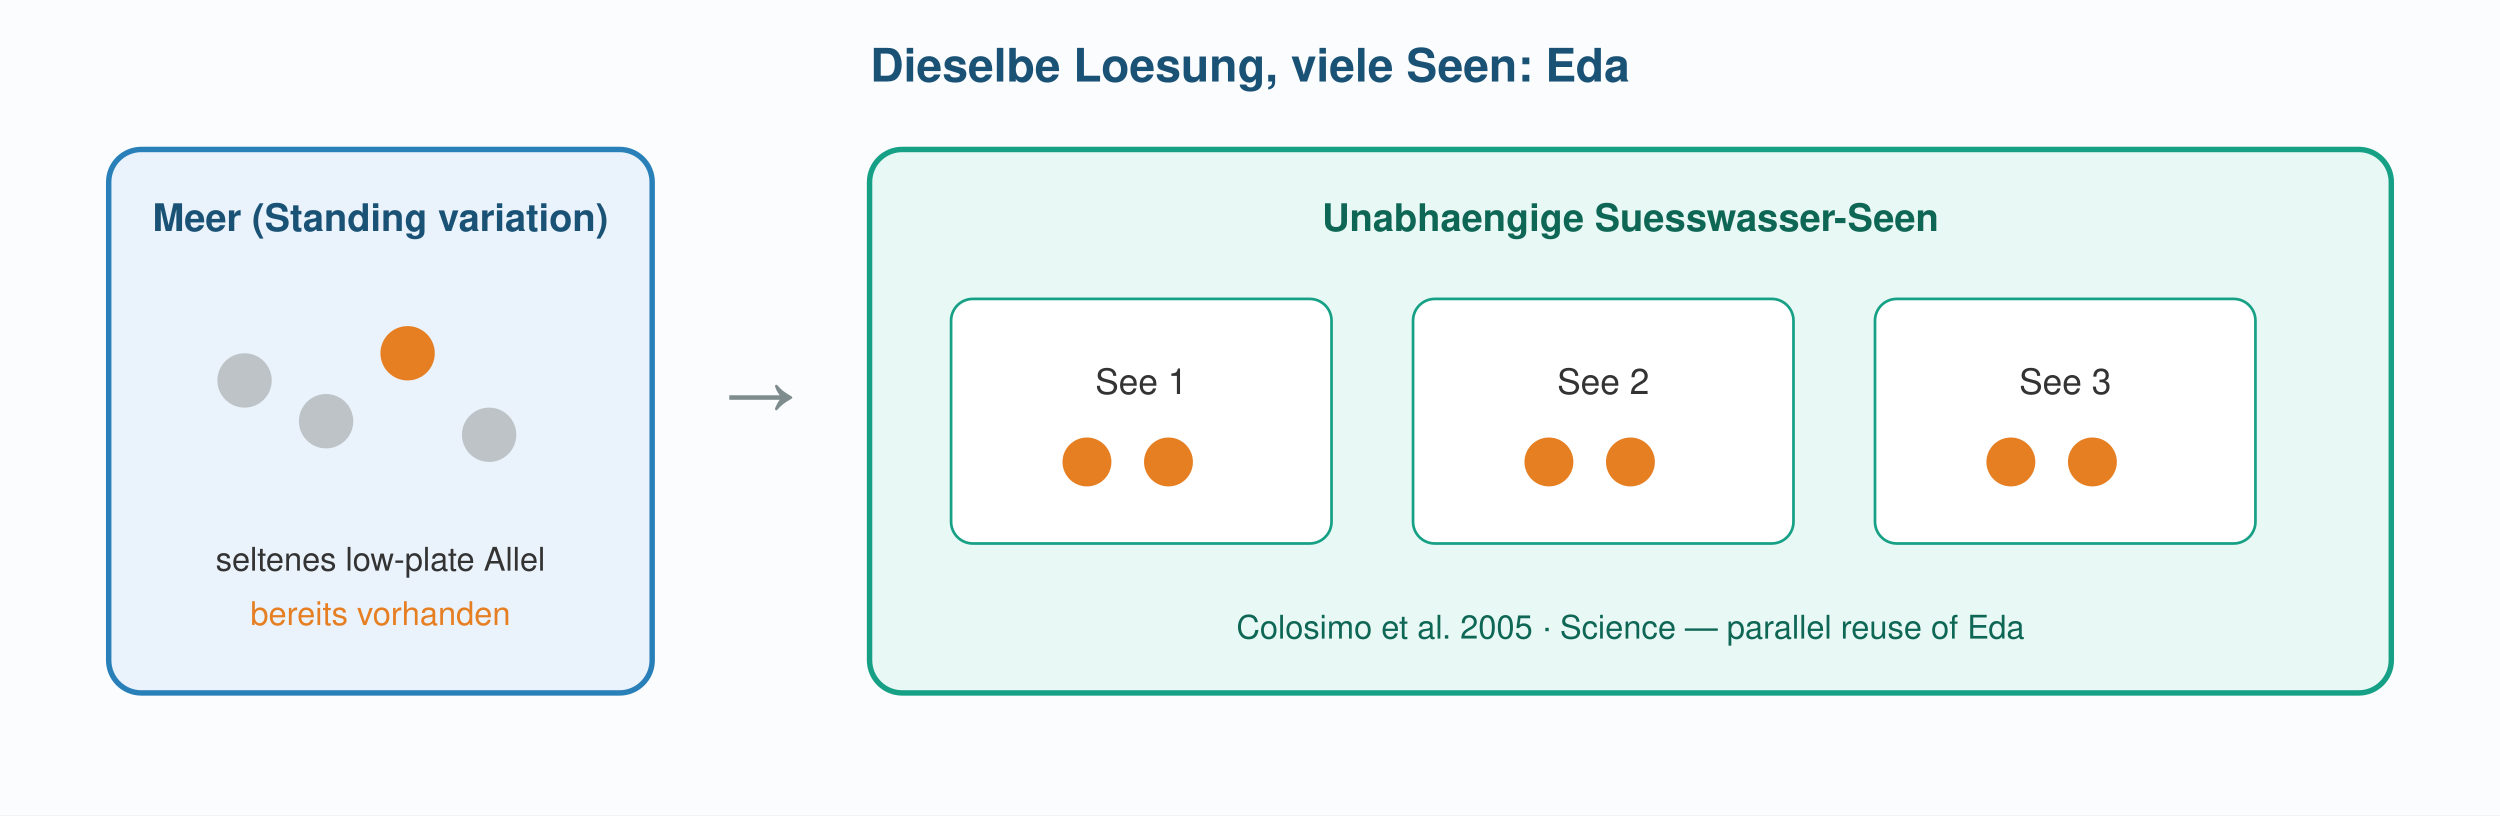
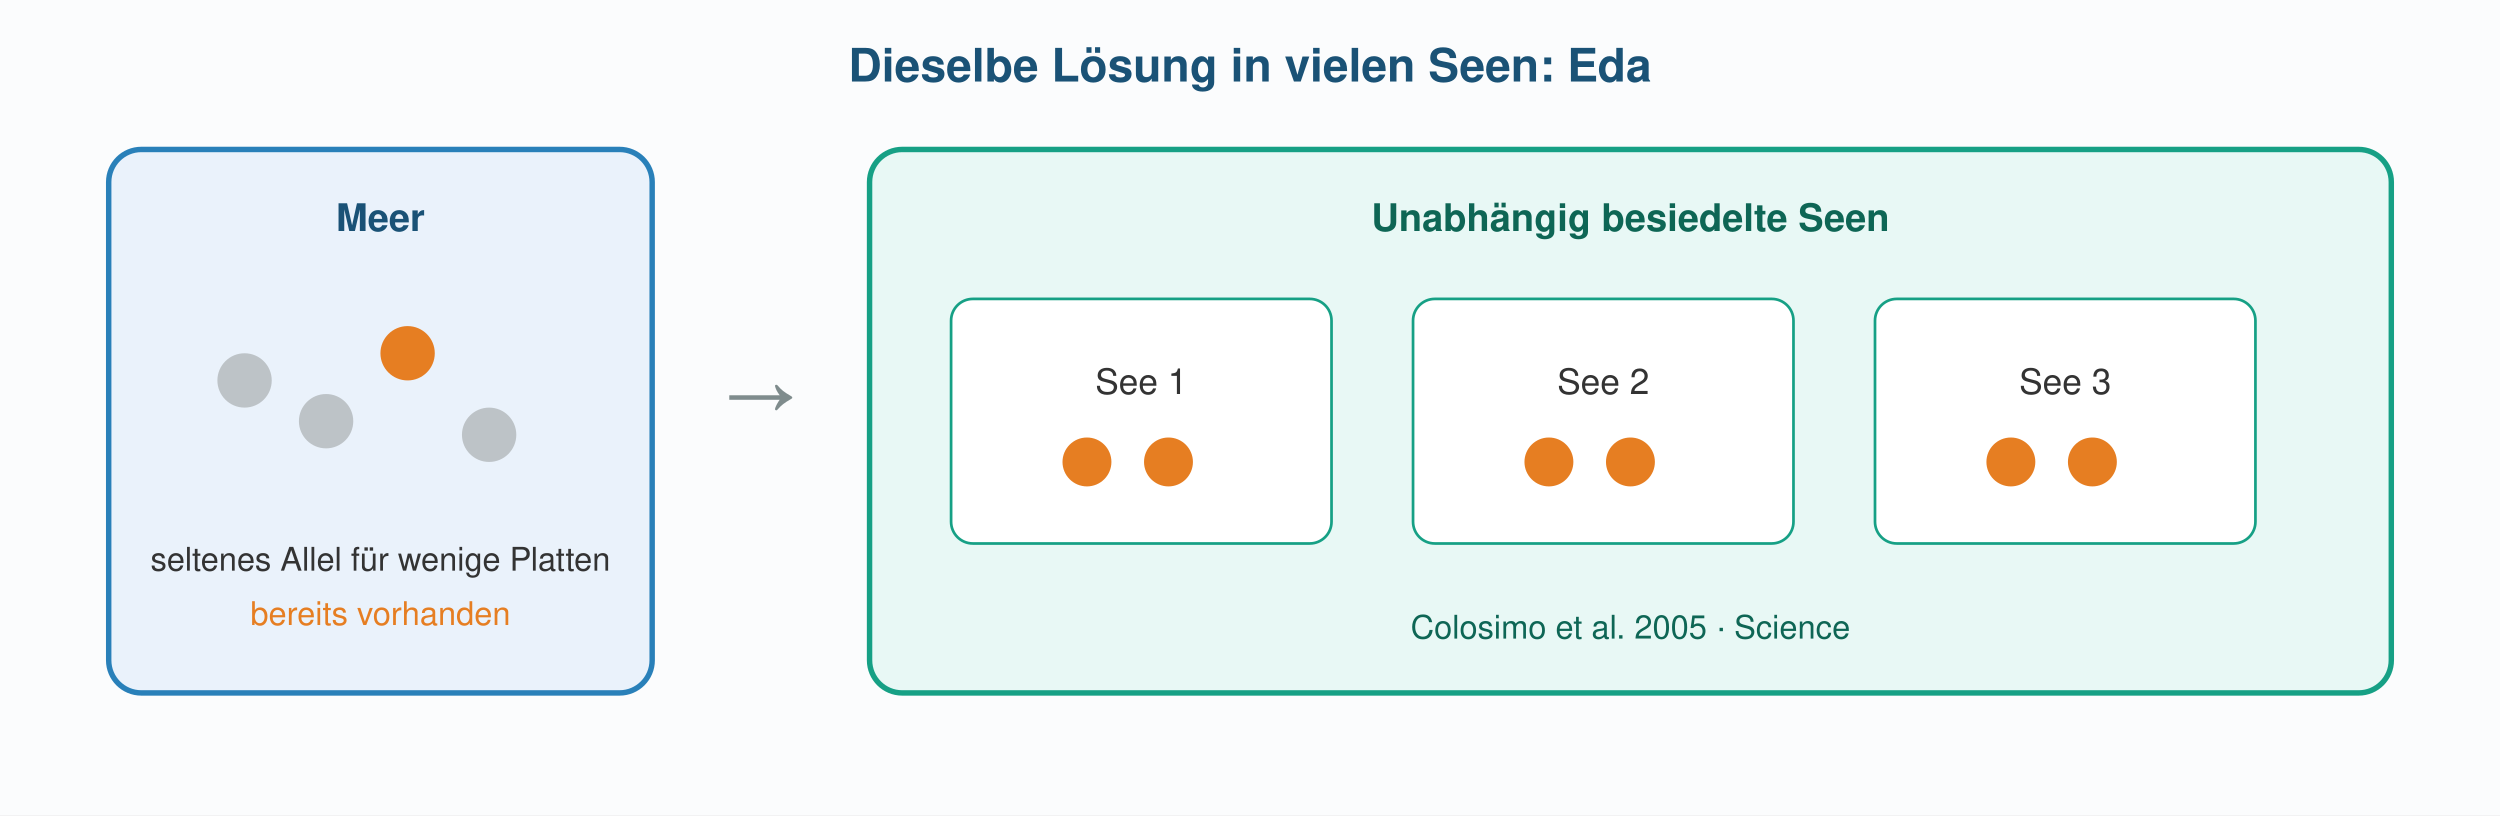
<svg xmlns="http://www.w3.org/2000/svg" width="920" height="300" viewBox="0 0 920 300">
  <rect width="920" height="300" fill="#fbfcfd" />
-   <text x="460" y="30" text-anchor="middle" font-family="Helvetica, Arial, sans-serif" font-size="17" font-weight="bold" fill="#1a5276">Dieselbe Loesung, viele Seen: Eda</text>
+   <text x="460" y="30" text-anchor="middle" font-family="Helvetica, Arial, sans-serif" font-size="17" font-weight="bold" fill="#1a5276">Dieselbe Lösung in vielen Seen: Eda</text>
  <rect x="40" y="55" width="200" height="200" rx="12" fill="#eaf2fb" stroke="#2980b9" stroke-width="2" />
-   <text x="140" y="85" text-anchor="middle" font-family="Helvetica, Arial, sans-serif" font-size="14" font-weight="bold" fill="#1a5276">Meer (Standing variation)</text>
+   <text x="140" y="85" text-anchor="middle" font-family="Helvetica, Arial, sans-serif" font-size="14" font-weight="bold" fill="#1a5276">Meer</text>
  <circle cx="90" cy="140" r="10" fill="#bdc3c7" />
  <circle cx="120" cy="155" r="10" fill="#bdc3c7" />
  <circle cx="150" cy="130" r="10" fill="#e67e22" />
  <circle cx="180" cy="160" r="10" fill="#bdc3c7" />
-   <text x="140" y="210" text-anchor="middle" font-family="Helvetica, Arial, sans-serif" font-size="12" fill="#333">seltenes low-plate Allel</text>
+   <text x="140" y="210" text-anchor="middle" font-family="Helvetica, Arial, sans-serif" font-size="12" fill="#333">seltenes Allel für wenige Platten</text>
  <text x="140" y="230" text-anchor="middle" font-family="Helvetica, Arial, sans-serif" font-size="12" fill="#e67e22">bereits vorhanden</text>
  <text x="280" y="155" text-anchor="middle" font-family="Helvetica, Arial, sans-serif" font-size="28" fill="#7f8c8d">→</text>
  <rect x="320" y="55" width="560" height="200" rx="12" fill="#e8f8f5" stroke="#16a085" stroke-width="2" />
-   <text x="600" y="85" text-anchor="middle" font-family="Helvetica, Arial, sans-serif" font-size="14" font-weight="bold" fill="#0e6655">Unabhaengige Suesswasser-Seen</text>
+   <text x="600" y="85" text-anchor="middle" font-family="Helvetica, Arial, sans-serif" font-size="14" font-weight="bold" fill="#0e6655">Unabhängig besiedelte Seen</text>
  <rect x="350" y="110" width="140" height="90" rx="8" fill="#fff" stroke="#16a085" />
  <text x="420" y="145" text-anchor="middle" font-family="Helvetica, Arial, sans-serif" font-size="13" fill="#333">See 1</text>
  <circle cx="400" cy="170" r="9" fill="#e67e22" />
  <circle cx="430" cy="170" r="9" fill="#e67e22" />
  <rect x="520" y="110" width="140" height="90" rx="8" fill="#fff" stroke="#16a085" />
  <text x="590" y="145" text-anchor="middle" font-family="Helvetica, Arial, sans-serif" font-size="13" fill="#333">See 2</text>
  <circle cx="570" cy="170" r="9" fill="#e67e22" />
  <circle cx="600" cy="170" r="9" fill="#e67e22" />
  <rect x="690" y="110" width="140" height="90" rx="8" fill="#fff" stroke="#16a085" />
  <text x="760" y="145" text-anchor="middle" font-family="Helvetica, Arial, sans-serif" font-size="13" fill="#333">See 3</text>
  <circle cx="740" cy="170" r="9" fill="#e67e22" />
  <circle cx="770" cy="170" r="9" fill="#e67e22" />
-   <text x="600" y="235" text-anchor="middle" font-family="Helvetica, Arial, sans-serif" font-size="12" fill="#0e6655">Colosimo et al. 2005 · Science — parallel reuse of Eda</text>
+   <text x="600" y="235" text-anchor="middle" font-family="Helvetica, Arial, sans-serif" font-size="12" fill="#0e6655">Colosimo et al. 2005 · Science</text>
</svg>
